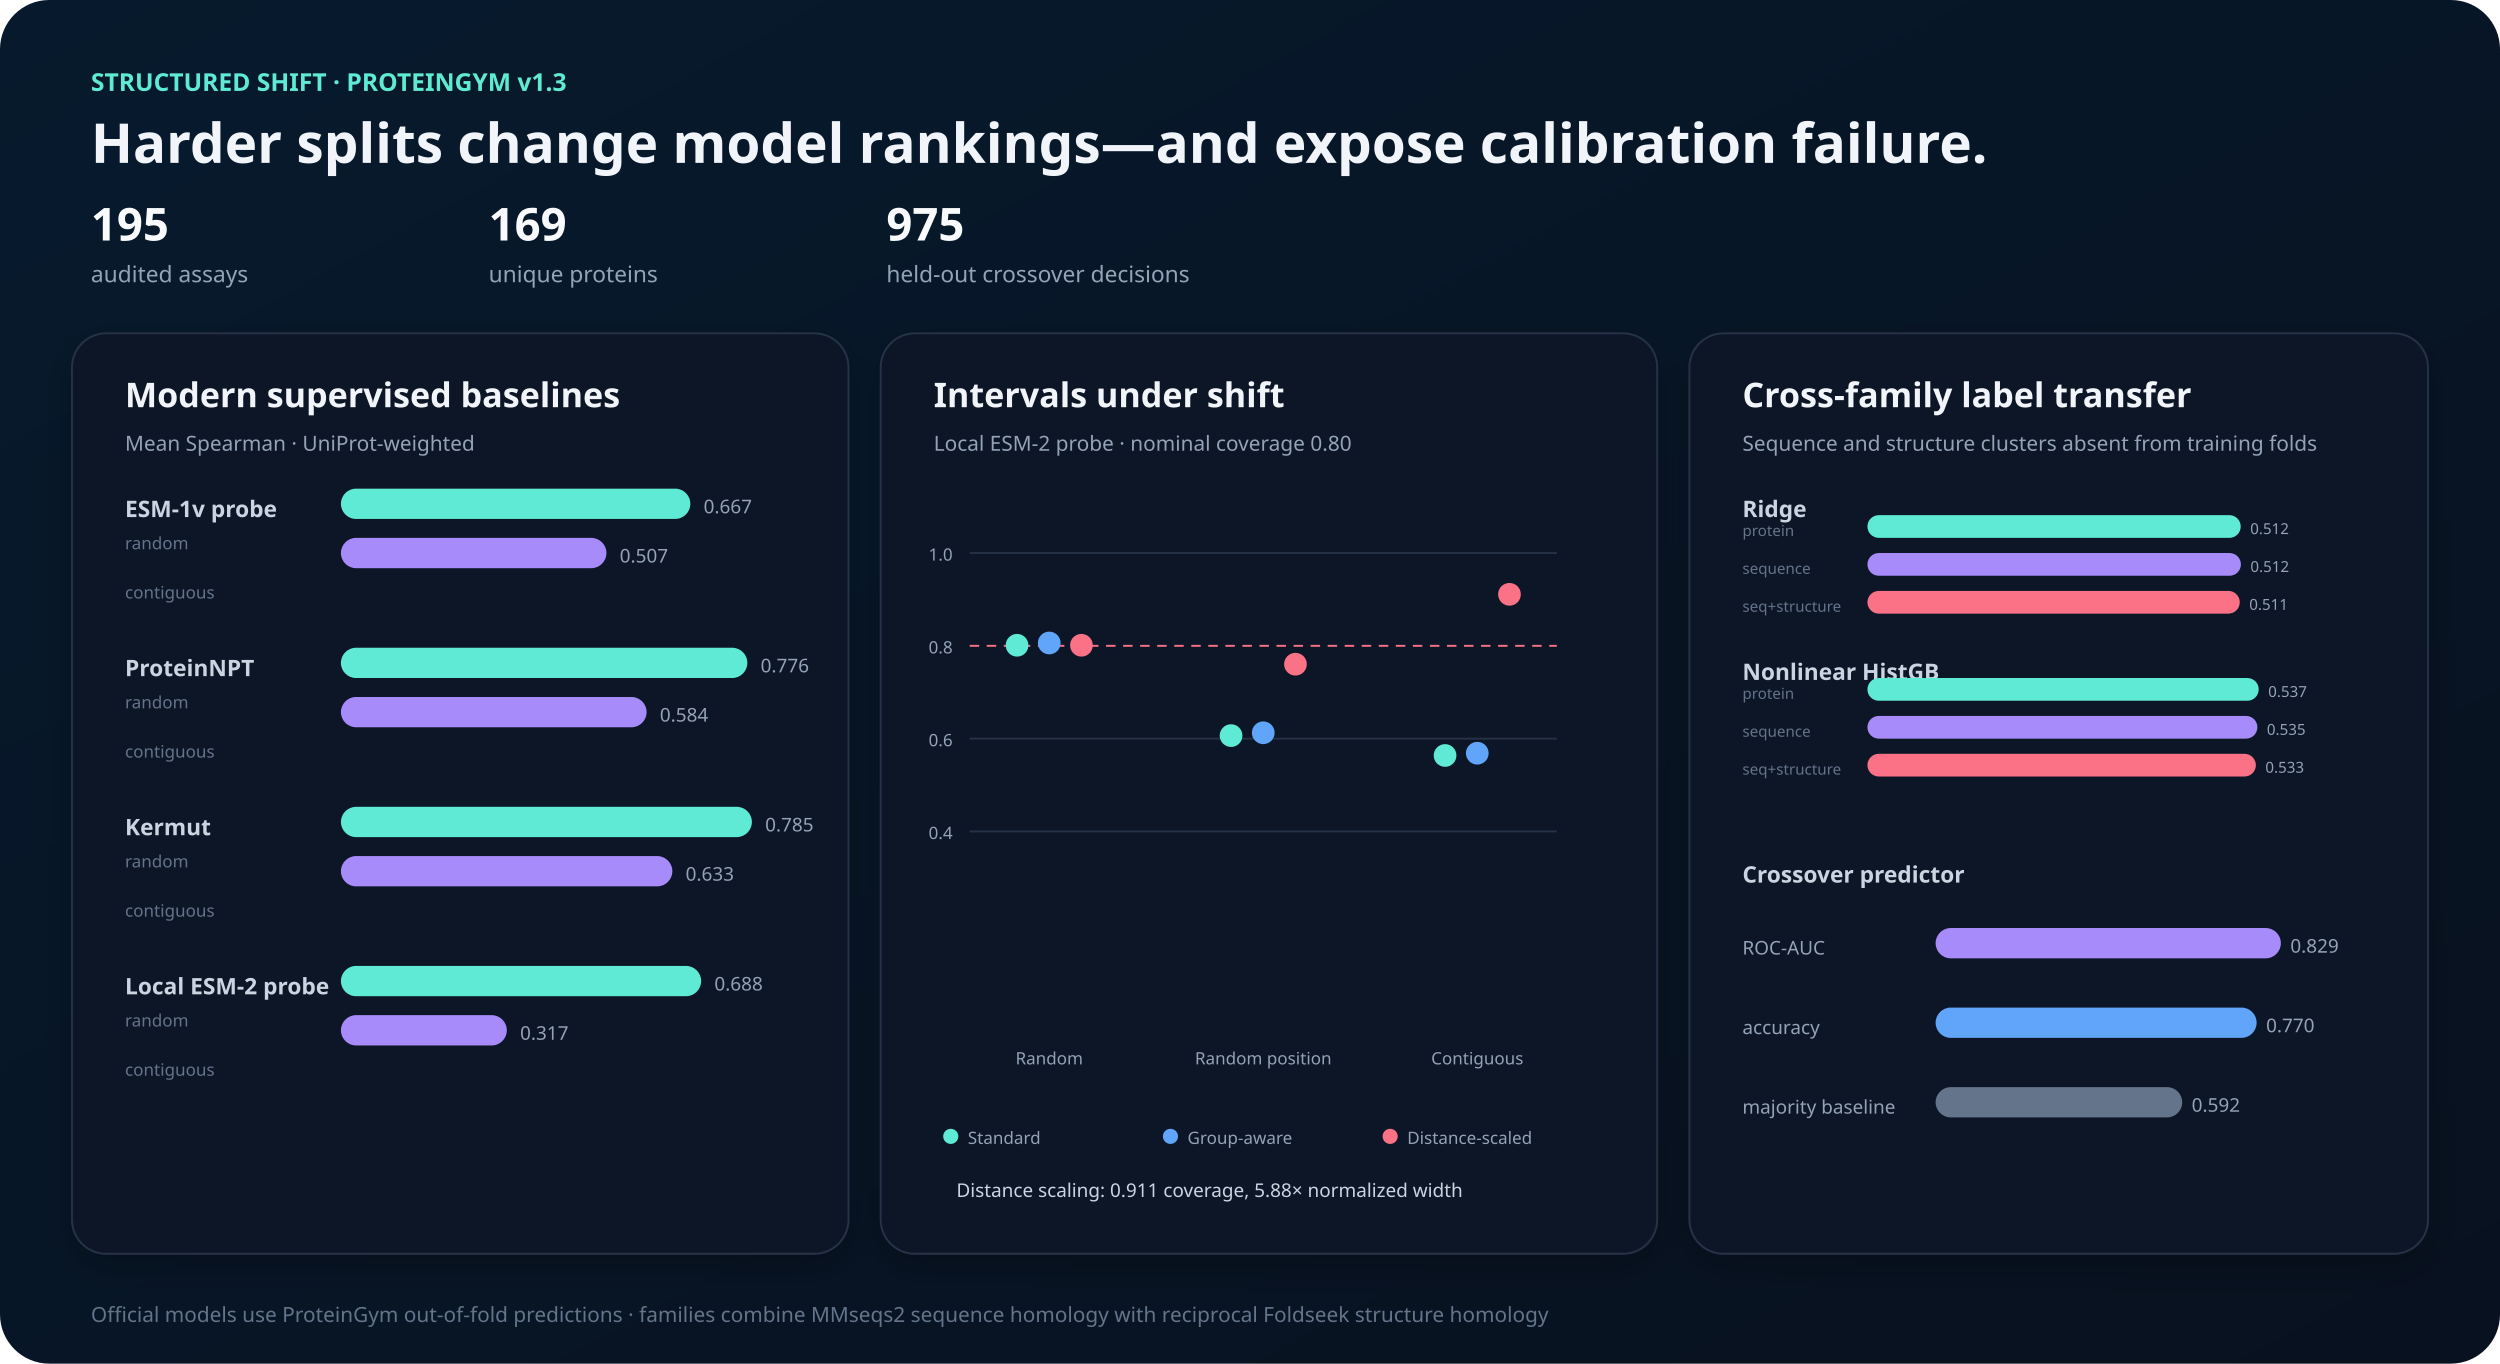
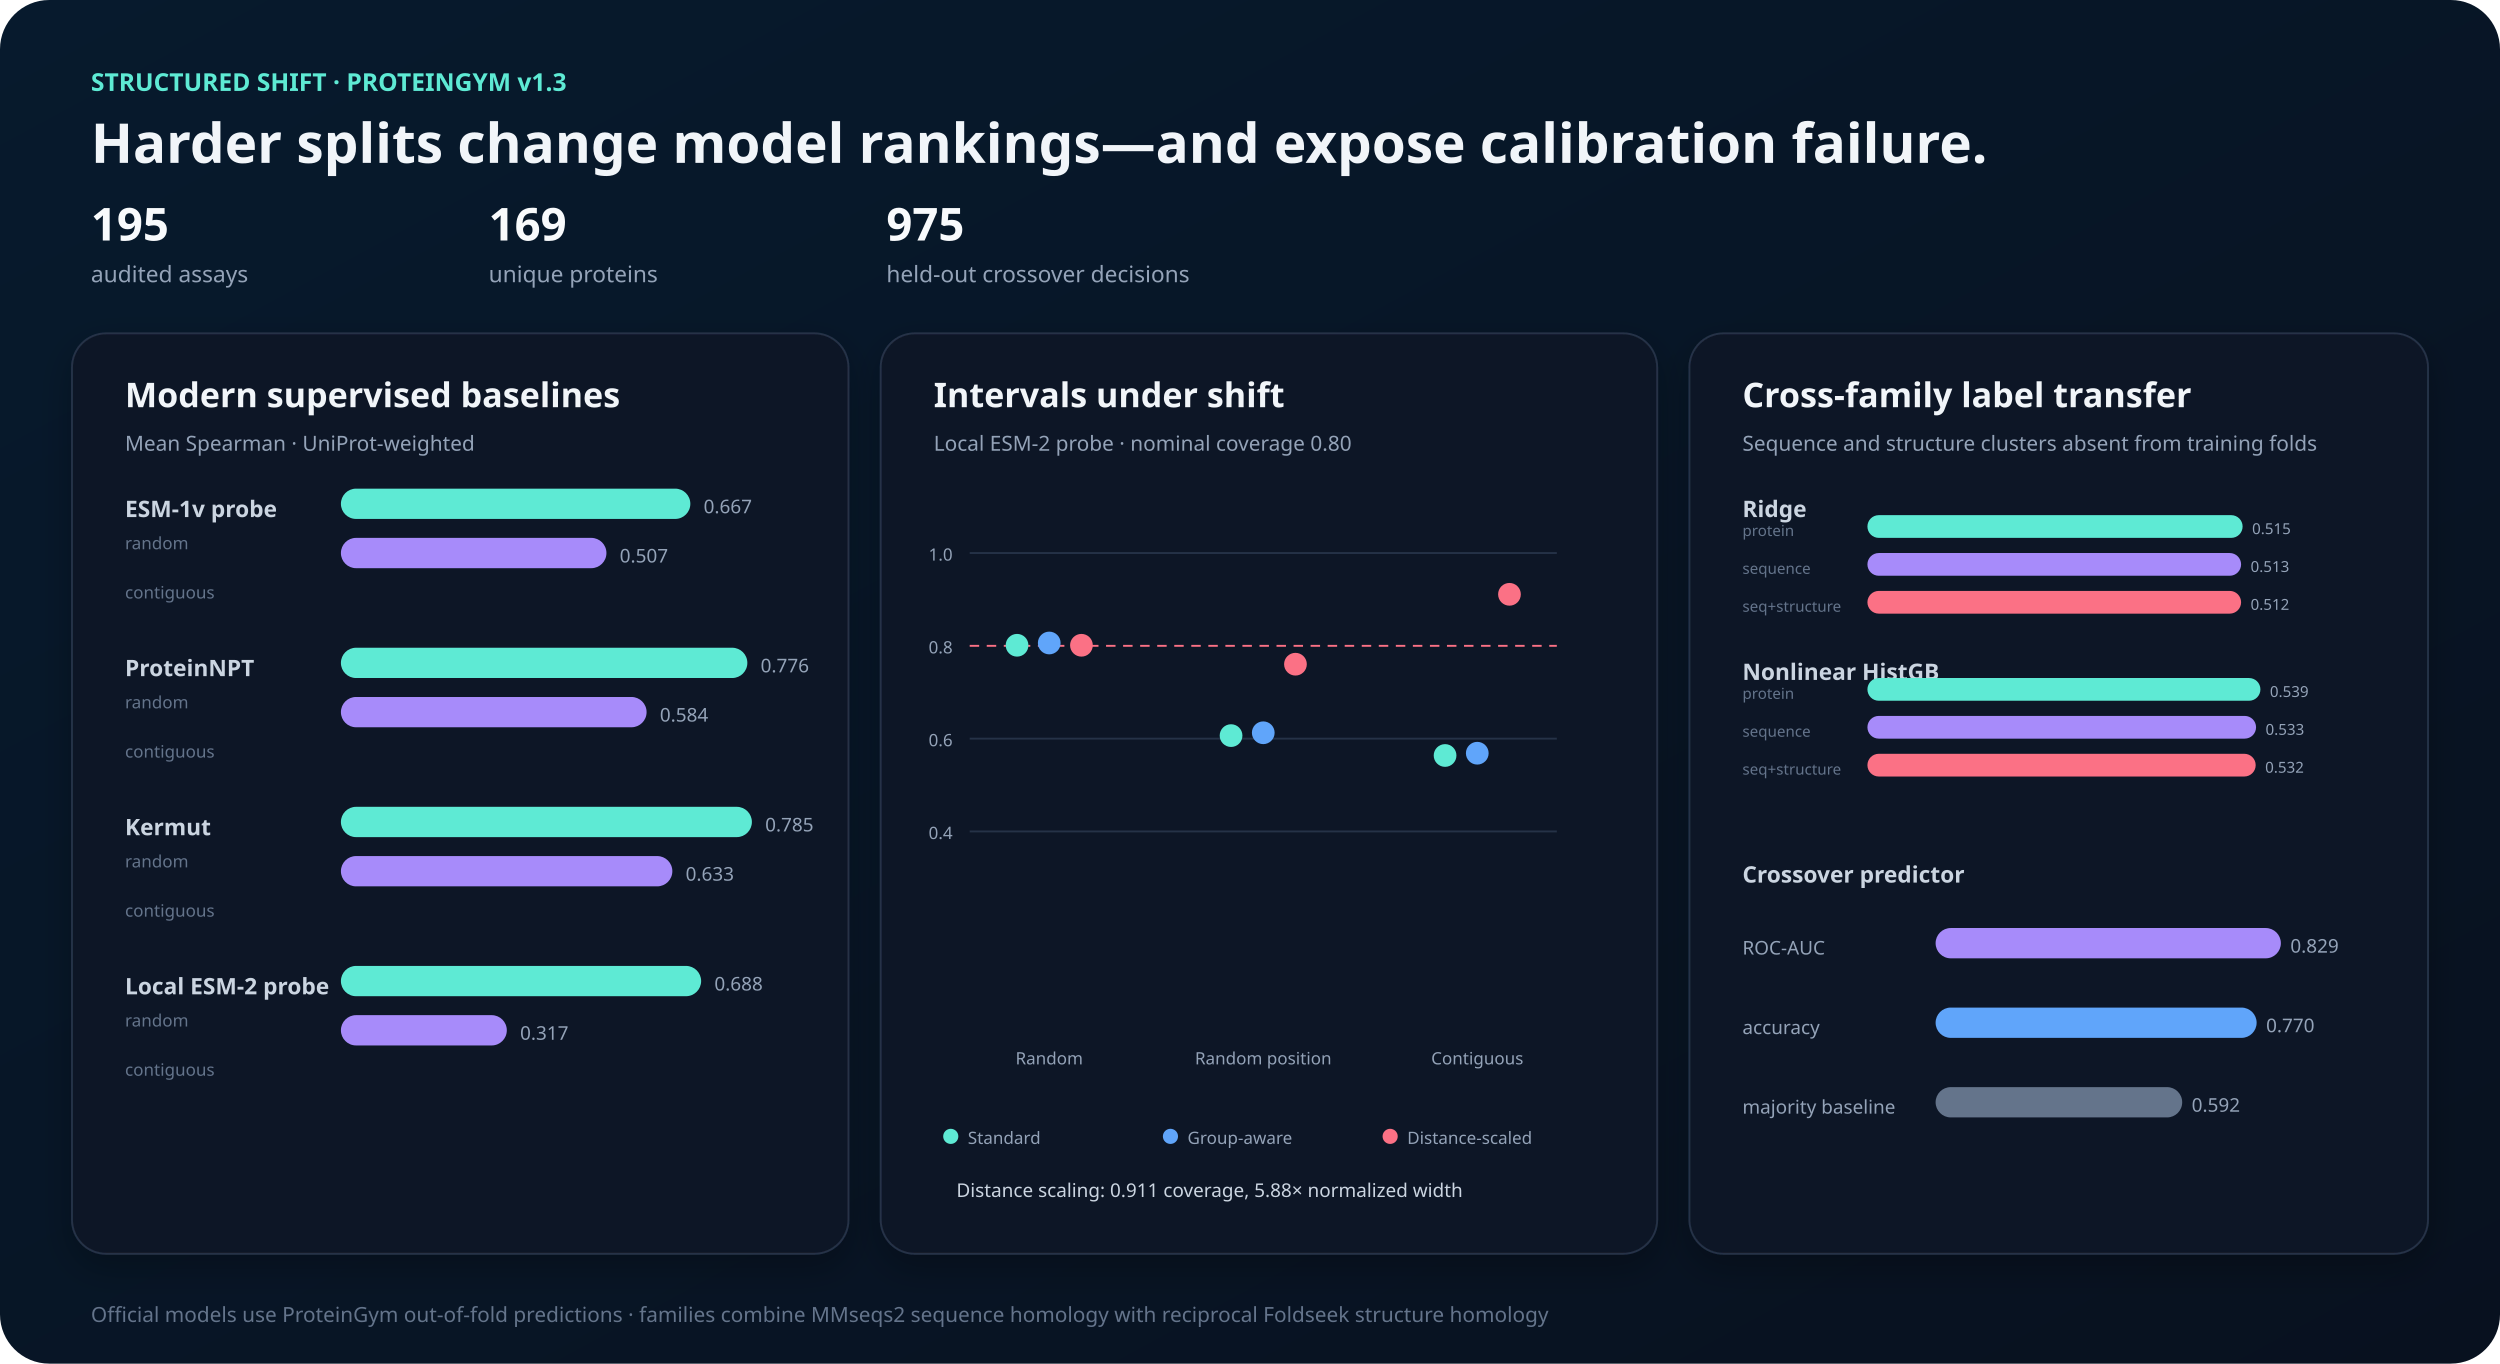
<svg xmlns="http://www.w3.org/2000/svg" width="1320" height="720" viewBox="0 0 1320 720" role="img" aria-labelledby="title desc">
  <defs>
    <linearGradient id="background" x1="0" y1="0" x2="1" y2="1">
      <stop stop-color="#071a2d" />
      <stop offset="1" stop-color="#08111f" />
    </linearGradient>
    <filter id="shadow">
      <feDropShadow dx="0" dy="7" stdDeviation="9" flood-opacity=".25" />
    </filter>
  </defs>
  <rect width="1320" height="720" rx="26" fill="url(#background)" />
  <text x="48.0" y="48.0" text-anchor="start" fill="#5eead4" font-family="system-ui,sans-serif" font-size="13" font-weight="760">STRUCTURED SHIFT · PROTEINGYM v1.3</text>
  <text x="48.0" y="86.0" text-anchor="start" fill="#f1f5f9" font-family="system-ui,sans-serif" font-size="29" font-weight="760">Harder splits change model rankings—and expose calibration failure.</text>
  <text x="48.0" y="127.0" text-anchor="start" fill="#f8fafc" font-family="system-ui,sans-serif" font-size="24" font-weight="760">195</text>
  <text x="48.0" y="149.0" text-anchor="start" fill="#94a3b8" font-family="system-ui,sans-serif" font-size="12" font-weight="400">audited assays</text>
  <text x="258.0" y="127.0" text-anchor="start" fill="#f8fafc" font-family="system-ui,sans-serif" font-size="24" font-weight="760">169</text>
  <text x="258.0" y="149.0" text-anchor="start" fill="#94a3b8" font-family="system-ui,sans-serif" font-size="12" font-weight="400">unique proteins</text>
  <text x="468.0" y="127.0" text-anchor="start" fill="#f8fafc" font-family="system-ui,sans-serif" font-size="24" font-weight="760">975</text>
  <text x="468.0" y="149.0" text-anchor="start" fill="#94a3b8" font-family="system-ui,sans-serif" font-size="12" font-weight="400">held-out crossover decisions</text>
  <rect x="38" y="176" width="410" height="486" rx="18" fill="#101827" stroke="#253247" filter="url(#shadow)" />
  <text x="66.0" y="215.0" text-anchor="start" fill="#f1f5f9" font-family="system-ui,sans-serif" font-size="18" font-weight="720">Modern supervised baselines</text>
  <text x="66.0" y="238.0" text-anchor="start" fill="#94a3b8" font-family="system-ui,sans-serif" font-size="11" font-weight="400">Mean Spearman · UniProt-weighted</text>
  <rect x="465" y="176" width="410" height="486" rx="18" fill="#101827" stroke="#253247" filter="url(#shadow)" />
  <text x="493.0" y="215.0" text-anchor="start" fill="#f1f5f9" font-family="system-ui,sans-serif" font-size="18" font-weight="720">Intervals under shift</text>
  <text x="493.0" y="238.0" text-anchor="start" fill="#94a3b8" font-family="system-ui,sans-serif" font-size="11" font-weight="400">Local ESM-2 probe · nominal coverage 0.80</text>
  <rect x="892" y="176" width="390" height="486" rx="18" fill="#101827" stroke="#253247" filter="url(#shadow)" />
  <text x="920.0" y="215.0" text-anchor="start" fill="#f1f5f9" font-family="system-ui,sans-serif" font-size="18" font-weight="720">Cross-family label transfer</text>
  <text x="920.0" y="238.0" text-anchor="start" fill="#94a3b8" font-family="system-ui,sans-serif" font-size="11" font-weight="400">Sequence and structure clusters absent from training folds</text>
  <text x="66.0" y="273.0" text-anchor="start" fill="#cbd5e1" font-family="system-ui,sans-serif" font-size="12" font-weight="650">ESM-1v probe</text>
  <rect x="180.0" y="258.0" width="184.5" height="16" rx="8" fill="#5eead4" />
  <text x="371.5" y="271.0" text-anchor="start" fill="#94a3b8" font-family="system-ui,sans-serif" font-size="10" font-weight="400">0.667</text>
  <text x="66.0" y="290.0" text-anchor="start" fill="#64748b" font-family="system-ui,sans-serif" font-size="9" font-weight="400">random</text>
  <rect x="180.0" y="284.0" width="140.2" height="16" rx="8" fill="#a78bfa" />
  <text x="327.2" y="297.0" text-anchor="start" fill="#94a3b8" font-family="system-ui,sans-serif" font-size="10" font-weight="400">0.507</text>
  <text x="66.0" y="316.0" text-anchor="start" fill="#64748b" font-family="system-ui,sans-serif" font-size="9" font-weight="400">contiguous</text>
  <text x="66.0" y="357.0" text-anchor="start" fill="#cbd5e1" font-family="system-ui,sans-serif" font-size="12" font-weight="650">ProteinNPT</text>
  <rect x="180.0" y="342.0" width="214.6" height="16" rx="8" fill="#5eead4" />
  <text x="401.6" y="355.0" text-anchor="start" fill="#94a3b8" font-family="system-ui,sans-serif" font-size="10" font-weight="400">0.776</text>
  <text x="66.0" y="374.0" text-anchor="start" fill="#64748b" font-family="system-ui,sans-serif" font-size="9" font-weight="400">random</text>
  <rect x="180.0" y="368.0" width="161.4" height="16" rx="8" fill="#a78bfa" />
  <text x="348.4" y="381.0" text-anchor="start" fill="#94a3b8" font-family="system-ui,sans-serif" font-size="10" font-weight="400">0.584</text>
  <text x="66.0" y="400.0" text-anchor="start" fill="#64748b" font-family="system-ui,sans-serif" font-size="9" font-weight="400">contiguous</text>
  <text x="66.0" y="441.0" text-anchor="start" fill="#cbd5e1" font-family="system-ui,sans-serif" font-size="12" font-weight="650">Kermut</text>
  <rect x="180.0" y="426.0" width="217.0" height="16" rx="8" fill="#5eead4" />
  <text x="404.0" y="439.0" text-anchor="start" fill="#94a3b8" font-family="system-ui,sans-serif" font-size="10" font-weight="400">0.785</text>
  <text x="66.0" y="458.0" text-anchor="start" fill="#64748b" font-family="system-ui,sans-serif" font-size="9" font-weight="400">random</text>
  <rect x="180.0" y="452.0" width="175.0" height="16" rx="8" fill="#a78bfa" />
  <text x="362.0" y="465.0" text-anchor="start" fill="#94a3b8" font-family="system-ui,sans-serif" font-size="10" font-weight="400">0.633</text>
  <text x="66.0" y="484.0" text-anchor="start" fill="#64748b" font-family="system-ui,sans-serif" font-size="9" font-weight="400">contiguous</text>
  <text x="66.0" y="525.0" text-anchor="start" fill="#cbd5e1" font-family="system-ui,sans-serif" font-size="12" font-weight="650">Local ESM-2 probe</text>
  <rect x="180.0" y="510.0" width="190.2" height="16" rx="8" fill="#5eead4" />
  <text x="377.2" y="523.0" text-anchor="start" fill="#94a3b8" font-family="system-ui,sans-serif" font-size="10" font-weight="400">0.688</text>
  <text x="66.0" y="542.0" text-anchor="start" fill="#64748b" font-family="system-ui,sans-serif" font-size="9" font-weight="400">random</text>
  <rect x="180.0" y="536.0" width="87.6" height="16" rx="8" fill="#a78bfa" />
  <text x="274.6" y="549.0" text-anchor="start" fill="#94a3b8" font-family="system-ui,sans-serif" font-size="10" font-weight="400">0.317</text>
  <text x="66.0" y="568.0" text-anchor="start" fill="#64748b" font-family="system-ui,sans-serif" font-size="9" font-weight="400">contiguous</text>
  <line x1="512.0" y1="439.0" x2="822.0" y2="439.0" stroke="#253247" stroke-dasharray="0" />
  <text x="503.0" y="443.0" text-anchor="end" fill="#94a3b8" font-family="system-ui,sans-serif" font-size="9" font-weight="400">0.4</text>
  <line x1="512.0" y1="390.0" x2="822.0" y2="390.0" stroke="#253247" stroke-dasharray="0" />
  <text x="503.0" y="394.0" text-anchor="end" fill="#94a3b8" font-family="system-ui,sans-serif" font-size="9" font-weight="400">0.6</text>
  <line x1="512.0" y1="341.0" x2="822.0" y2="341.0" stroke="#fb7185" stroke-dasharray="5 4" />
  <text x="503.0" y="345.0" text-anchor="end" fill="#94a3b8" font-family="system-ui,sans-serif" font-size="9" font-weight="400">0.8</text>
  <line x1="512.0" y1="292.0" x2="822.0" y2="292.0" stroke="#253247" stroke-dasharray="0" />
  <text x="503.0" y="296.0" text-anchor="end" fill="#94a3b8" font-family="system-ui,sans-serif" font-size="9" font-weight="400">1.0</text>
  <text x="554.0" y="562.0" text-anchor="middle" fill="#94a3b8" font-family="system-ui,sans-serif" font-size="9" font-weight="400">Random</text>
  <circle cx="537.0" cy="340.7" r="6" fill="#5eead4" />
  <circle cx="554.0" cy="339.5" r="6" fill="#60a5fa" />
  <circle cx="571.0" cy="340.7" r="6" fill="#fb7185" />
  <text x="667.0" y="562.0" text-anchor="middle" fill="#94a3b8" font-family="system-ui,sans-serif" font-size="9" font-weight="400">Random position</text>
  <circle cx="650.0" cy="388.4" r="6" fill="#5eead4" />
  <circle cx="667.0" cy="386.9" r="6" fill="#60a5fa" />
  <circle cx="684.0" cy="350.7" r="6" fill="#fb7185" />
  <text x="780.0" y="562.0" text-anchor="middle" fill="#94a3b8" font-family="system-ui,sans-serif" font-size="9" font-weight="400">Contiguous</text>
  <circle cx="763.0" cy="398.9" r="6" fill="#5eead4" />
  <circle cx="780.0" cy="397.7" r="6" fill="#60a5fa" />
  <circle cx="797.0" cy="313.8" r="6" fill="#fb7185" />
  <circle cx="502" cy="600" r="4" fill="#5eead4" />
  <text x="511.0" y="604.0" text-anchor="start" fill="#94a3b8" font-family="system-ui,sans-serif" font-size="9" font-weight="400">Standard</text>
  <circle cx="618" cy="600" r="4" fill="#60a5fa" />
  <text x="627.0" y="604.0" text-anchor="start" fill="#94a3b8" font-family="system-ui,sans-serif" font-size="9" font-weight="400">Group-aware</text>
  <circle cx="734" cy="600" r="4" fill="#fb7185" />
  <text x="743.0" y="604.0" text-anchor="start" fill="#94a3b8" font-family="system-ui,sans-serif" font-size="9" font-weight="400">Distance-scaled</text>
  <text x="505.0" y="632.0" text-anchor="start" fill="#cbd5e1" font-family="system-ui,sans-serif" font-size="10" font-weight="400">Distance scaling: 0.911 coverage, 5.88× normalized width</text>
  <text x="920.0" y="273.0" text-anchor="start" fill="#cbd5e1" font-family="system-ui,sans-serif" font-size="12" font-weight="650">Ridge</text>
  <text x="920.0" y="283.0" text-anchor="start" fill="#64748b" font-family="system-ui,sans-serif" font-size="8" font-weight="400">protein</text>
-   <rect x="986" y="272" width="197.1" height="12" rx="6" fill="#5eead4" />
-   <text x="1188.1" y="282.0" text-anchor="start" fill="#94a3b8" font-family="system-ui,sans-serif" font-size="8" font-weight="400">0.512</text>
+   <rect x="986" y="272" width="198.1" height="12" rx="6" fill="#5eead4" />
+   <text x="1189.1" y="282.0" text-anchor="start" fill="#94a3b8" font-family="system-ui,sans-serif" font-size="8" font-weight="400">0.515</text>
  <text x="920.0" y="303.0" text-anchor="start" fill="#64748b" font-family="system-ui,sans-serif" font-size="8" font-weight="400">sequence</text>
-   <rect x="986" y="292" width="197.2" height="12" rx="6" fill="#a78bfa" />
-   <text x="1188.2" y="302.0" text-anchor="start" fill="#94a3b8" font-family="system-ui,sans-serif" font-size="8" font-weight="400">0.512</text>
+   <rect x="986" y="292" width="197.3" height="12" rx="6" fill="#a78bfa" />
+   <text x="1188.3" y="302.0" text-anchor="start" fill="#94a3b8" font-family="system-ui,sans-serif" font-size="8" font-weight="400">0.513</text>
  <text x="920.0" y="323.0" text-anchor="start" fill="#64748b" font-family="system-ui,sans-serif" font-size="8" font-weight="400">seq+structure</text>
-   <rect x="986" y="312" width="196.6" height="12" rx="6" fill="#fb7185" />
-   <text x="1187.6" y="322.0" text-anchor="start" fill="#94a3b8" font-family="system-ui,sans-serif" font-size="8" font-weight="400">0.511</text>
+   <rect x="986" y="312" width="197.3" height="12" rx="6" fill="#fb7185" />
+   <text x="1188.3" y="322.0" text-anchor="start" fill="#94a3b8" font-family="system-ui,sans-serif" font-size="8" font-weight="400">0.512</text>
  <text x="920.0" y="359.0" text-anchor="start" fill="#cbd5e1" font-family="system-ui,sans-serif" font-size="12" font-weight="650">Nonlinear HistGB</text>
  <text x="920.0" y="369.0" text-anchor="start" fill="#64748b" font-family="system-ui,sans-serif" font-size="8" font-weight="400">protein</text>
-   <rect x="986" y="358" width="206.6" height="12" rx="6" fill="#5eead4" />
-   <text x="1197.6" y="368.0" text-anchor="start" fill="#94a3b8" font-family="system-ui,sans-serif" font-size="8" font-weight="400">0.537</text>
+   <rect x="986" y="358" width="207.5" height="12" rx="6" fill="#5eead4" />
+   <text x="1198.5" y="368.0" text-anchor="start" fill="#94a3b8" font-family="system-ui,sans-serif" font-size="8" font-weight="400">0.539</text>
  <text x="920.0" y="389.0" text-anchor="start" fill="#64748b" font-family="system-ui,sans-serif" font-size="8" font-weight="400">sequence</text>
-   <rect x="986" y="378" width="205.9" height="12" rx="6" fill="#a78bfa" />
-   <text x="1196.9" y="388.0" text-anchor="start" fill="#94a3b8" font-family="system-ui,sans-serif" font-size="8" font-weight="400">0.535</text>
+   <rect x="986" y="378" width="205.2" height="12" rx="6" fill="#a78bfa" />
+   <text x="1196.2" y="388.0" text-anchor="start" fill="#94a3b8" font-family="system-ui,sans-serif" font-size="8" font-weight="400">0.533</text>
  <text x="920.0" y="409.0" text-anchor="start" fill="#64748b" font-family="system-ui,sans-serif" font-size="8" font-weight="400">seq+structure</text>
-   <rect x="986" y="398" width="205.1" height="12" rx="6" fill="#fb7185" />
-   <text x="1196.1" y="408.0" text-anchor="start" fill="#94a3b8" font-family="system-ui,sans-serif" font-size="8" font-weight="400">0.533</text>
+   <rect x="986" y="398" width="205.0" height="12" rx="6" fill="#fb7185" />
+   <text x="1196.0" y="408.0" text-anchor="start" fill="#94a3b8" font-family="system-ui,sans-serif" font-size="8" font-weight="400">0.532</text>
  <text x="920.0" y="466.0" text-anchor="start" fill="#cbd5e1" font-family="system-ui,sans-serif" font-size="12" font-weight="650">Crossover predictor</text>
  <text x="920.0" y="504.0" text-anchor="start" fill="#94a3b8" font-family="system-ui,sans-serif" font-size="10" font-weight="400">ROC-AUC</text>
  <rect x="1022" y="490" width="182.3" height="16" rx="8" fill="#a78bfa" />
  <text x="1209.3" y="503.0" text-anchor="start" fill="#94a3b8" font-family="system-ui,sans-serif" font-size="10" font-weight="400">0.829</text>
  <text x="920.0" y="546.0" text-anchor="start" fill="#94a3b8" font-family="system-ui,sans-serif" font-size="10" font-weight="400">accuracy</text>
  <rect x="1022" y="532" width="169.5" height="16" rx="8" fill="#60a5fa" />
  <text x="1196.5" y="545.0" text-anchor="start" fill="#94a3b8" font-family="system-ui,sans-serif" font-size="10" font-weight="400">0.770</text>
  <text x="920.0" y="588.0" text-anchor="start" fill="#94a3b8" font-family="system-ui,sans-serif" font-size="10" font-weight="400">majority baseline</text>
  <rect x="1022" y="574" width="130.2" height="16" rx="8" fill="#64748b" />
  <text x="1157.2" y="587.0" text-anchor="start" fill="#94a3b8" font-family="system-ui,sans-serif" font-size="10" font-weight="400">0.592</text>
  <text x="48.0" y="698.0" text-anchor="start" fill="#64748b" font-family="system-ui,sans-serif" font-size="11" font-weight="400">Official models use ProteinGym out-of-fold predictions · families combine MMseqs2 sequence homology with reciprocal Foldseek structure homology</text>
</svg>
